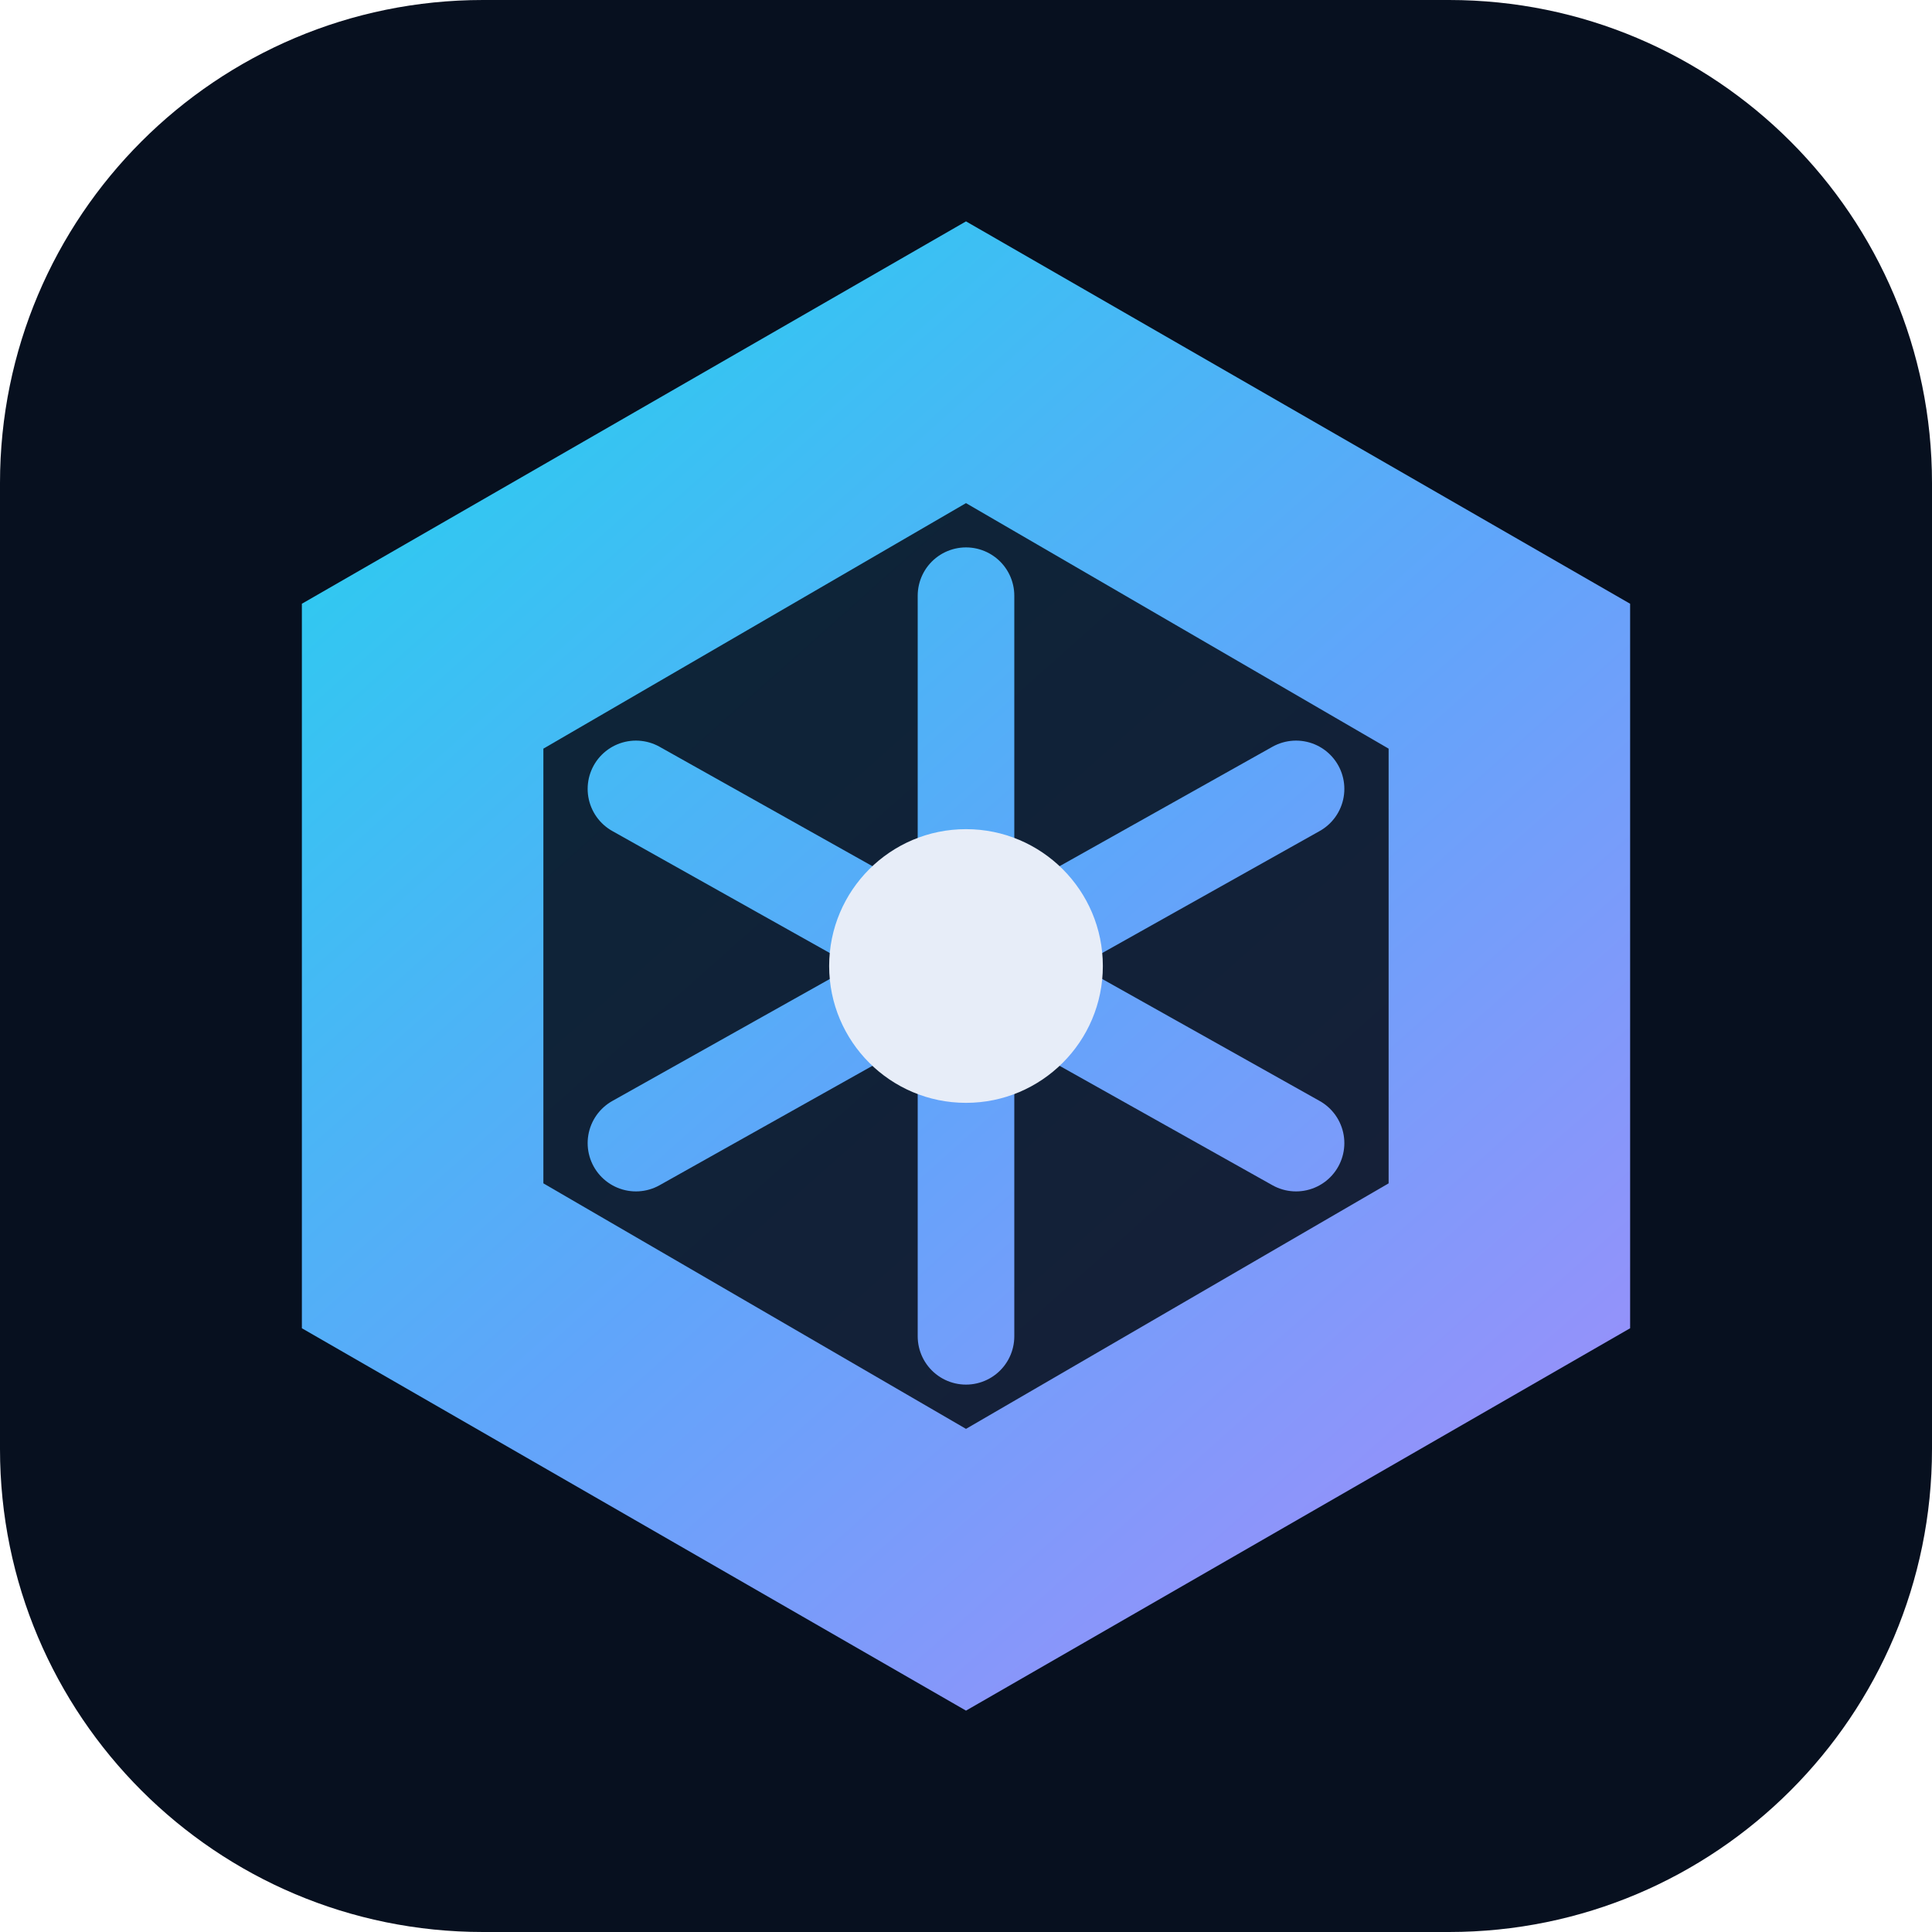
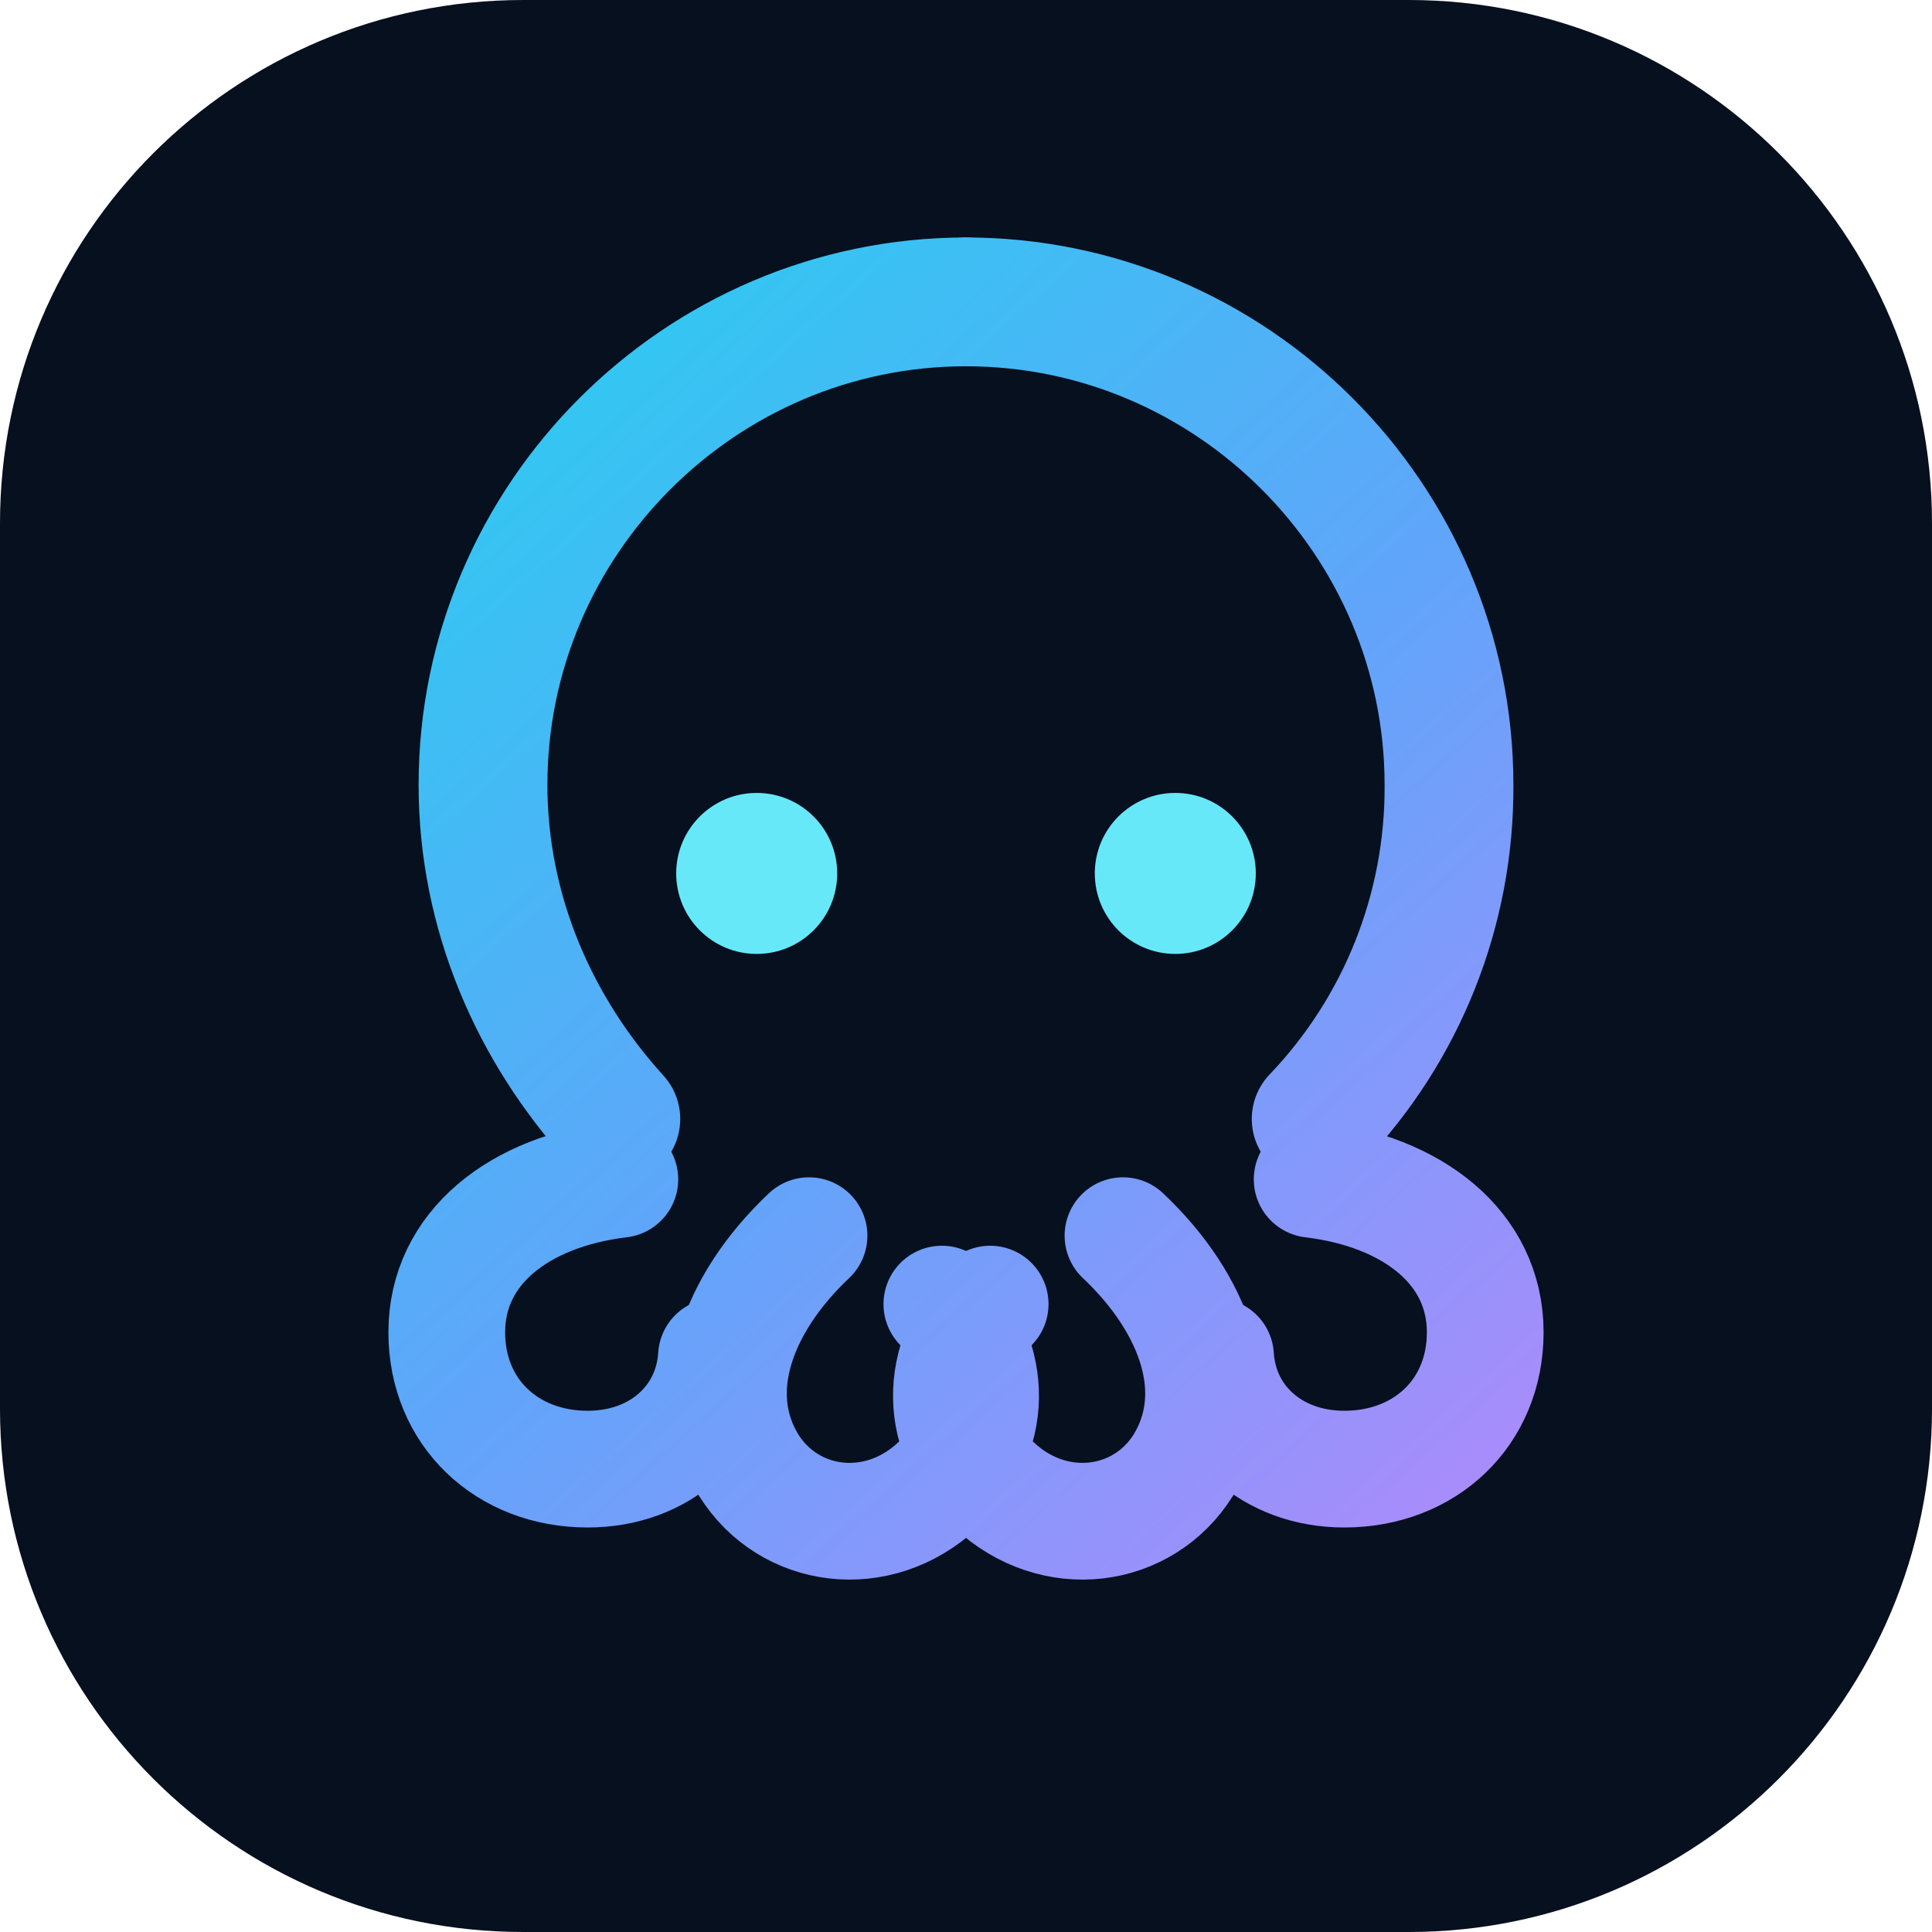
<svg xmlns="http://www.w3.org/2000/svg" viewBox="0 0 48 48">
  <defs>
-     <linearGradient id="adl-logo-gradient" x1="8" y1="6" x2="40" y2="42" gradientUnits="userSpaceOnUse">
+     <linearGradient id="adl-favicon-gradient" x1="8" y1="6" x2="40" y2="42" gradientUnits="userSpaceOnUse">
      <stop offset="0" stop-color="#22d3ee" />
-       <stop offset="0.52" stop-color="#60a5fa" />
-       <stop offset="1" stop-color="#a78bfa" />
+       <stop offset="0.5" stop-color="#60a5fa" />
+       <stop offset="1" stop-color="#c084fc" />
    </linearGradient>
  </defs>
-   <rect width="48" height="48" rx="12" fill="#07101f" />
-   <path d="M24 5.5 40.5 15v18L24 42.5 7.5 33V15L24 5.5Z" fill="url(#adl-logo-gradient)" />
-   <path d="M24 12.5 34.5 18.6v10.8L24 35.5 13.5 29.4V18.6L24 12.5Z" fill="#07101f" opacity="0.88" />
-   <path d="M24 14.8v18.4M15.8 19.6 24 24.2l8.2-4.6M15.8 28.4 24 23.8l8.2 4.6" fill="none" stroke="url(#adl-logo-gradient)" stroke-width="2.4" stroke-linecap="round" stroke-linejoin="round" />
-   <circle cx="24" cy="24" r="3.4" fill="#e7edf8" />
+   <rect width="48" height="48" rx="13" fill="#07101f" />
+   <path d="M24 7.5c-6.6 0-12 5.4-12 12 0 3.2 1.3 6.1 3.3 8.3" fill="none" stroke="url(#adl-favicon-gradient)" stroke-width="3.2" stroke-linecap="round" />
+   <path d="M32.7 27.8a11.9 11.9 0 0 0 3.3-8.3c0-6.6-5.4-12-12-12" fill="none" stroke="url(#adl-favicon-gradient)" stroke-width="3.2" stroke-linecap="round" />
+   <circle cx="18.8" cy="21.7" r="2" fill="#67e8f9" />
+   <circle cx="29.2" cy="21.7" r="2" fill="#67e8f9" />
+   <path d="M15.4 29.3c-2.5.3-4.3 1.7-4.3 3.8 0 2 1.5 3.4 3.5 3.4 1.8 0 3.1-1.2 3.2-2.8" fill="none" stroke="url(#adl-favicon-gradient)" stroke-width="2.9" stroke-linecap="round" />
+   <path d="M20.1 30.7c-1.8 1.7-2.6 3.9-1.5 5.7 1 1.6 3.2 1.9 4.7.5 1.4-1.2 1.4-3.1.1-4.5" fill="none" stroke="url(#adl-favicon-gradient)" stroke-width="2.9" stroke-linecap="round" />
+   <path d="M27.9 30.7c1.8 1.7 2.6 3.9 1.5 5.7-1 1.6-3.2 1.9-4.7.5-1.4-1.2-1.4-3.1-.1-4.5" fill="none" stroke="url(#adl-favicon-gradient)" stroke-width="2.9" stroke-linecap="round" />
+   <path d="M32.6 29.3c2.5.3 4.3 1.7 4.3 3.8 0 2-1.5 3.4-3.5 3.4-1.8 0-3.1-1.2-3.2-2.8" fill="none" stroke="url(#adl-favicon-gradient)" stroke-width="2.9" stroke-linecap="round" />
</svg>
